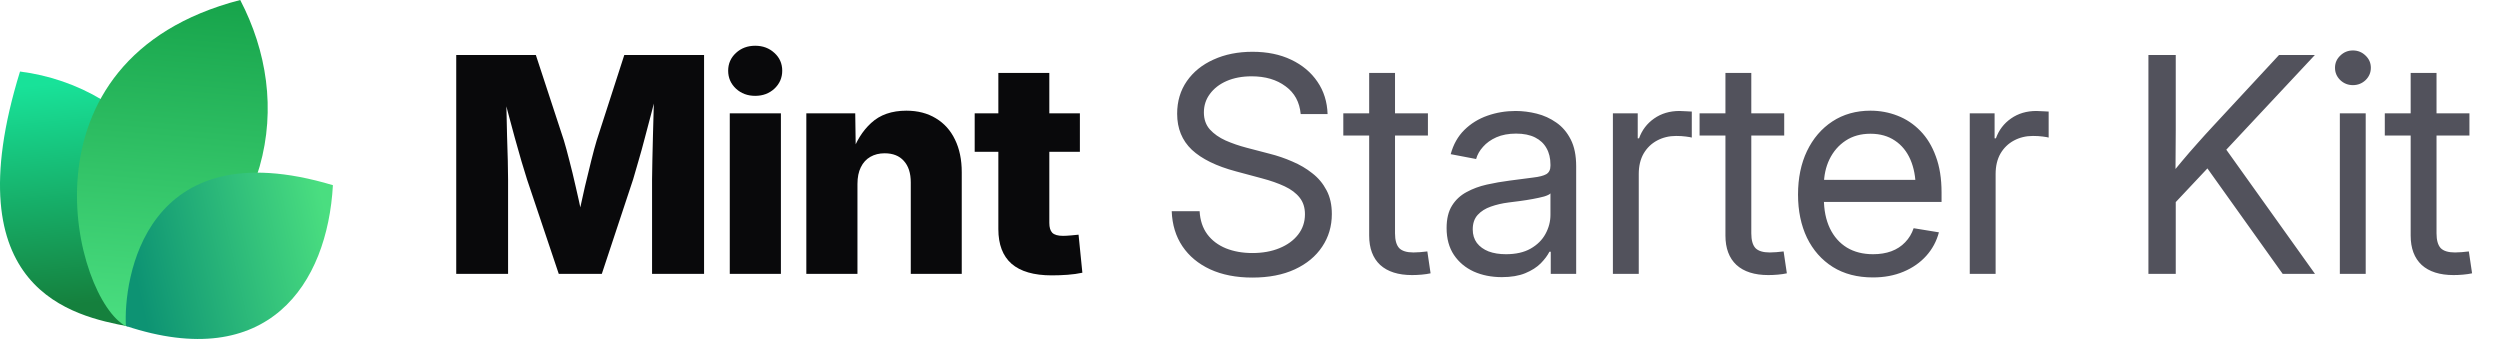
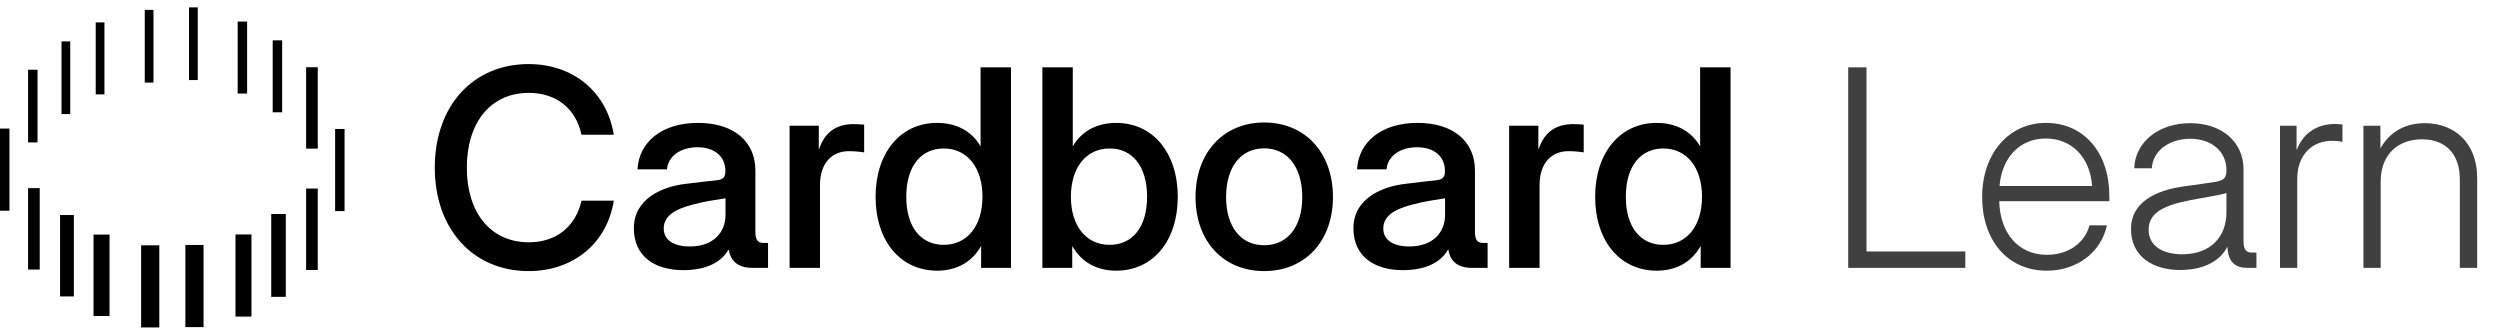
- <svg xmlns="http://www.w3.org/2000/svg" width="177" height="24" viewBox="0 0 177 24" fill="none">
-   <path d="M9.061 23.108C5.268 22.377 -3.391 20.627 1.417 5.064C9.634 6.099 16.973 14.064 9.061 23.108Z" fill="url(#paint0_linear_17557_2020)" />
-   <path d="M8.919 23.094C5.276 21.222 0.784 4.209 17.007 0C20.757 7.193 19.621 16.545 8.919 23.094Z" fill="url(#paint1_linear_17557_2020)" />
-   <path d="M8.914 23.079C8.735 19.882 10.159 9.085 23.57 13.111C23.181 20.123 18.984 26.418 8.914 23.079Z" fill="url(#paint2_linear_17557_2020)" />
-   <path d="M32.301 19.392V3.894H37.938L39.925 9.948C40.036 10.315 40.164 10.787 40.31 11.362C40.462 11.938 40.611 12.552 40.757 13.204C40.91 13.855 41.048 14.483 41.173 15.086C41.305 15.682 41.412 16.192 41.495 16.615H40.695C40.771 16.192 40.871 15.682 40.996 15.086C41.128 14.49 41.267 13.866 41.412 13.214C41.565 12.562 41.714 11.948 41.86 11.373C42.005 10.79 42.133 10.315 42.244 9.948L44.2 3.894H49.848V19.392H46.166V12.704C46.166 12.357 46.173 11.917 46.187 11.383C46.2 10.849 46.214 10.27 46.228 9.646C46.249 9.022 46.266 8.391 46.28 7.753C46.301 7.115 46.311 6.519 46.311 5.964H46.623C46.485 6.561 46.332 7.181 46.166 7.826C45.999 8.471 45.833 9.102 45.666 9.719C45.507 10.336 45.351 10.901 45.198 11.414C45.053 11.928 44.928 12.357 44.824 12.704L42.608 19.392H39.561L37.314 12.704C37.203 12.357 37.072 11.928 36.919 11.414C36.773 10.901 36.614 10.34 36.441 9.729C36.274 9.112 36.104 8.481 35.931 7.836C35.764 7.192 35.608 6.567 35.463 5.964H35.827C35.834 6.512 35.844 7.105 35.858 7.743C35.872 8.374 35.886 9.005 35.9 9.636C35.92 10.26 35.938 10.839 35.952 11.373C35.965 11.907 35.972 12.351 35.972 12.704V19.392H32.301ZM51.668 19.392V8.024H55.288V19.392H51.668ZM53.468 6.786C52.927 6.786 52.473 6.616 52.105 6.276C51.738 5.93 51.554 5.507 51.554 5.007C51.554 4.508 51.738 4.088 52.105 3.749C52.473 3.409 52.927 3.239 53.468 3.239C54.009 3.239 54.463 3.409 54.83 3.749C55.198 4.082 55.382 4.501 55.382 5.007C55.382 5.507 55.198 5.93 54.83 6.276C54.463 6.616 54.009 6.786 53.468 6.786ZM60.708 13.027V19.392H57.088V8.024H60.551L60.593 10.967H60.281C60.593 10.024 61.061 9.268 61.685 8.7C62.309 8.124 63.138 7.836 64.171 7.836C64.975 7.836 65.672 8.017 66.262 8.377C66.851 8.731 67.302 9.234 67.614 9.885C67.933 10.537 68.092 11.307 68.092 12.194V19.392H64.483V12.912C64.483 12.26 64.32 11.754 63.994 11.394C63.675 11.033 63.221 10.853 62.632 10.853C62.25 10.853 61.914 10.936 61.623 11.102C61.332 11.269 61.106 11.515 60.947 11.841C60.787 12.16 60.708 12.555 60.708 13.027ZM76.456 8.024V10.749H69.008V8.024H76.456ZM70.683 5.163H74.292V15.783C74.292 16.102 74.361 16.334 74.5 16.48C74.646 16.625 74.899 16.698 75.259 16.698C75.405 16.698 75.596 16.688 75.831 16.667C76.074 16.646 76.251 16.629 76.362 16.615L76.632 19.309C76.313 19.378 75.963 19.427 75.582 19.455C75.207 19.482 74.836 19.496 74.469 19.496C73.2 19.496 72.25 19.222 71.619 18.674C70.995 18.127 70.683 17.308 70.683 16.22V5.163Z" fill="#09090B" />
-   <path d="M88.667 19.652C87.523 19.652 86.528 19.458 85.682 19.07C84.843 18.681 84.188 18.137 83.716 17.437C83.245 16.736 82.992 15.908 82.957 14.951H84.933C84.968 15.596 85.148 16.14 85.474 16.584C85.8 17.021 86.24 17.354 86.795 17.582C87.35 17.804 87.974 17.915 88.667 17.915C89.388 17.915 90.026 17.801 90.581 17.572C91.143 17.343 91.583 17.024 91.902 16.615C92.228 16.199 92.391 15.717 92.391 15.169C92.391 14.698 92.266 14.306 92.017 13.994C91.767 13.675 91.413 13.408 90.956 13.193C90.498 12.978 89.954 12.787 89.323 12.621L87.502 12.132C86.123 11.765 85.082 11.255 84.382 10.603C83.689 9.944 83.342 9.095 83.342 8.055C83.342 7.174 83.571 6.404 84.028 5.746C84.486 5.087 85.117 4.577 85.921 4.217C86.726 3.849 87.645 3.666 88.678 3.666C89.718 3.666 90.63 3.853 91.413 4.227C92.204 4.602 92.824 5.122 93.275 5.787C93.726 6.446 93.965 7.209 93.993 8.076H92.089C92.013 7.23 91.656 6.574 91.018 6.11C90.387 5.638 89.586 5.403 88.615 5.403C87.95 5.403 87.36 5.513 86.847 5.735C86.341 5.957 85.946 6.262 85.661 6.651C85.377 7.032 85.235 7.469 85.235 7.961C85.235 8.447 85.377 8.849 85.661 9.168C85.946 9.48 86.317 9.74 86.774 9.948C87.232 10.149 87.724 10.319 88.251 10.457L89.884 10.884C90.439 11.023 90.977 11.206 91.496 11.435C92.023 11.657 92.495 11.934 92.911 12.267C93.334 12.593 93.67 12.995 93.92 13.474C94.17 13.945 94.294 14.504 94.294 15.149C94.294 16.015 94.066 16.788 93.608 17.468C93.157 18.148 92.512 18.681 91.673 19.07C90.834 19.458 89.832 19.652 88.667 19.652ZM101.097 8.024V9.594H95.106V8.024H101.097ZM96.937 5.163H98.767V16.521C98.767 17 98.865 17.347 99.059 17.562C99.26 17.77 99.6 17.874 100.078 17.874C100.21 17.874 100.366 17.867 100.546 17.853C100.733 17.832 100.903 17.815 101.056 17.801L101.285 19.351C101.097 19.392 100.886 19.423 100.65 19.444C100.414 19.465 100.189 19.475 99.974 19.475C98.996 19.475 98.244 19.236 97.717 18.758C97.197 18.272 96.937 17.579 96.937 16.677V5.163ZM106.33 19.621C105.595 19.621 104.932 19.489 104.343 19.226C103.754 18.955 103.285 18.564 102.939 18.05C102.592 17.53 102.419 16.896 102.419 16.147C102.419 15.495 102.547 14.965 102.804 14.556C103.06 14.146 103.403 13.828 103.833 13.599C104.263 13.363 104.742 13.186 105.269 13.068C105.796 12.95 106.333 12.857 106.881 12.787C107.574 12.69 108.132 12.617 108.555 12.569C108.978 12.52 109.287 12.441 109.481 12.33C109.675 12.212 109.772 12.014 109.772 11.737V11.654C109.772 11.203 109.679 10.815 109.492 10.489C109.311 10.163 109.041 9.91 108.68 9.729C108.32 9.549 107.872 9.459 107.338 9.459C106.805 9.459 106.34 9.546 105.945 9.719C105.556 9.892 105.241 10.118 104.998 10.395C104.755 10.665 104.593 10.953 104.509 11.258L102.71 10.915C102.897 10.222 103.22 9.65 103.677 9.199C104.135 8.748 104.679 8.412 105.31 8.19C105.941 7.968 106.607 7.857 107.307 7.857C107.8 7.857 108.295 7.92 108.795 8.044C109.301 8.169 109.765 8.381 110.188 8.679C110.611 8.97 110.951 9.369 111.208 9.875C111.464 10.374 111.593 11.005 111.593 11.768V19.392H109.793V17.822H109.7C109.568 18.085 109.363 18.359 109.086 18.643C108.809 18.921 108.444 19.153 107.994 19.34C107.543 19.527 106.988 19.621 106.33 19.621ZM106.621 17.998C107.321 17.998 107.904 17.867 108.368 17.603C108.84 17.333 109.19 16.986 109.419 16.563C109.654 16.133 109.772 15.682 109.772 15.211V13.692C109.703 13.769 109.554 13.841 109.325 13.911C109.096 13.973 108.829 14.032 108.524 14.088C108.226 14.143 107.921 14.192 107.609 14.233C107.304 14.275 107.033 14.309 106.798 14.337C106.354 14.393 105.938 14.49 105.549 14.628C105.168 14.76 104.86 14.954 104.624 15.211C104.388 15.467 104.27 15.811 104.27 16.241C104.27 16.615 104.367 16.934 104.561 17.198C104.762 17.461 105.04 17.662 105.393 17.801C105.747 17.933 106.156 17.998 106.621 17.998ZM114.193 19.392V8.024H115.951V9.792H116.045C116.253 9.209 116.61 8.741 117.116 8.388C117.622 8.034 118.219 7.857 118.905 7.857C119.058 7.857 119.217 7.864 119.384 7.878C119.55 7.885 119.682 7.892 119.779 7.899V9.74C119.716 9.719 119.578 9.695 119.363 9.667C119.155 9.639 118.922 9.625 118.666 9.625C118.174 9.625 117.726 9.733 117.324 9.948C116.922 10.163 116.603 10.471 116.367 10.874C116.138 11.276 116.024 11.758 116.024 12.319V19.392H114.193ZM126.322 8.024V9.594H120.33V8.024H126.322ZM122.161 5.163H123.992V16.521C123.992 17 124.089 17.347 124.283 17.562C124.484 17.77 124.824 17.874 125.302 17.874C125.434 17.874 125.59 17.867 125.77 17.853C125.958 17.832 126.127 17.815 126.28 17.801L126.509 19.351C126.322 19.392 126.11 19.423 125.874 19.444C125.639 19.465 125.413 19.475 125.198 19.475C124.221 19.475 123.468 19.236 122.941 18.758C122.421 18.272 122.161 17.579 122.161 16.677V5.163ZM132.604 19.642C131.502 19.642 130.555 19.396 129.765 18.903C128.974 18.404 128.364 17.714 127.934 16.834C127.511 15.946 127.3 14.927 127.3 13.775C127.3 12.611 127.511 11.584 127.934 10.697C128.364 9.802 128.964 9.102 129.734 8.596C130.51 8.089 131.408 7.836 132.428 7.836C133.1 7.836 133.738 7.954 134.341 8.19C134.952 8.426 135.489 8.783 135.954 9.261C136.425 9.74 136.793 10.343 137.056 11.071C137.327 11.792 137.462 12.645 137.462 13.63V14.296H128.433V12.735H136.463L135.631 13.297C135.631 12.541 135.506 11.876 135.257 11.3C135.007 10.725 134.643 10.277 134.165 9.958C133.686 9.632 133.107 9.469 132.428 9.469C131.748 9.469 131.162 9.632 130.67 9.958C130.177 10.284 129.796 10.725 129.526 11.279C129.262 11.827 129.13 12.441 129.13 13.12V14.046C129.13 14.864 129.273 15.572 129.557 16.168C129.841 16.757 130.243 17.211 130.763 17.53C131.283 17.842 131.901 17.998 132.615 17.998C133.093 17.998 133.523 17.929 133.905 17.79C134.293 17.645 134.619 17.433 134.882 17.156C135.153 16.879 135.354 16.546 135.486 16.157L137.275 16.449C137.108 17.08 136.81 17.634 136.38 18.113C135.95 18.591 135.413 18.966 134.768 19.236C134.123 19.507 133.402 19.642 132.604 19.642ZM139.459 19.392V8.024H141.217V9.792H141.311C141.519 9.209 141.876 8.741 142.382 8.388C142.888 8.034 143.485 7.857 144.171 7.857C144.324 7.857 144.483 7.864 144.649 7.878C144.816 7.885 144.948 7.892 145.045 7.899V9.74C144.982 9.719 144.844 9.695 144.629 9.667C144.421 9.639 144.188 9.625 143.932 9.625C143.439 9.625 142.992 9.733 142.59 9.948C142.188 10.163 141.869 10.471 141.633 10.874C141.404 11.276 141.29 11.758 141.29 12.319V19.392H139.459ZM153.429 14.961V12.715C153.783 12.257 154.136 11.82 154.49 11.404C154.844 10.981 155.204 10.565 155.572 10.156C155.939 9.74 156.314 9.327 156.695 8.918L161.355 3.894H163.893L157.277 10.967H157.184L153.429 14.961ZM152.108 19.392V3.894H154.043V9.241L154.022 12.559L154.043 13.505V19.392H152.108ZM161.615 19.392L155.967 11.477L157.173 9.969L163.903 19.392H161.615ZM165.661 19.392V8.024H167.492V19.392H165.661ZM166.587 6.027C166.24 6.027 165.942 5.909 165.692 5.673C165.443 5.43 165.318 5.139 165.318 4.799C165.318 4.459 165.443 4.172 165.692 3.936C165.942 3.693 166.24 3.572 166.587 3.572C166.934 3.572 167.232 3.693 167.482 3.936C167.731 4.172 167.856 4.459 167.856 4.799C167.856 5.139 167.731 5.43 167.482 5.673C167.232 5.909 166.934 6.027 166.587 6.027ZM174.836 8.024V9.594H168.844V8.024H174.836ZM170.675 5.163H172.506V16.521C172.506 17 172.603 17.347 172.797 17.562C172.998 17.77 173.338 17.874 173.816 17.874C173.948 17.874 174.104 17.867 174.284 17.853C174.472 17.832 174.641 17.815 174.794 17.801L175.023 19.351C174.836 19.392 174.624 19.423 174.388 19.444C174.153 19.465 173.927 19.475 173.712 19.475C172.735 19.475 171.982 19.236 171.455 18.758C170.935 18.272 170.675 17.579 170.675 16.677V5.163Z" fill="#52525C" />
-   <defs>
-     <linearGradient id="paint0_linear_17557_2020" x1="3.776" y1="5.916" x2="5.232" y2="21.559" gradientUnits="userSpaceOnUse">
-       <stop stop-color="#18E299" />
-       <stop offset="1" stop-color="#15803D" />
-     </linearGradient>
-     <linearGradient id="paint1_linear_17557_2020" x1="12.171" y1="-0.718" x2="10.19" y2="22.983" gradientUnits="userSpaceOnUse">
-       <stop stop-color="#16A34A" />
-       <stop offset="1" stop-color="#4ADE80" />
-     </linearGradient>
-     <linearGradient id="paint2_linear_17557_2020" x1="23.133" y1="15.353" x2="9.338" y2="18.52" gradientUnits="userSpaceOnUse">
-       <stop stop-color="#4ADE80" />
-       <stop offset="1" stop-color="#0D9373" />
-     </linearGradient>
-   </defs>
+ <svg xmlns="http://www.w3.org/2000/svg" width="784" height="105" viewBox="0 0 784 105" fill="none">
+   <rect y="40.32" width="2.963" height="25.754" fill="black" />
+   <rect x="105.094" y="40.446" width="2.963" height="25.754" fill="black" />
+   <rect x="8.806" y="21.87" width="2.963" height="22.791" fill="black" />
+   <rect x="19.29" y="12.982" width="2.735" height="22.791" fill="black" />
+   <rect x="30.016" y="7.031" width="2.735" height="22.563" fill="black" />
+   <rect x="45.396" y="3.103" width="2.735" height="22.791" fill="black" />
+   <rect x="59.276" y="2.317" width="2.735" height="22.791" fill="black" />
+   <rect x="74.532" y="6.769" width="2.963" height="22.563" fill="black" />
+   <rect x="85.518" y="12.652" width="2.963" height="22.563" fill="black" />
+   <rect x="96.002" y="21.084" width="3.647" height="25.526" fill="black" />
+   <rect x="8.806" y="59.003" width="3.647" height="25.526" fill="black" />
+   <rect x="96.002" y="59.129" width="3.647" height="25.526" fill="black" />
+   <rect x="18.834" y="67.436" width="4.33" height="25.526" fill="black" />
+   <rect x="29.332" y="73.564" width="5.014" height="25.526" fill="black" />
+   <rect x="44.257" y="76.929" width="5.698" height="25.754" fill="black" />
+   <rect x="58.136" y="76.827" width="5.698" height="25.754" fill="black" />
+   <rect x="73.848" y="73.53" width="5.014" height="25.754" fill="black" />
+   <rect x="85.062" y="67.106" width="4.558" height="25.982" fill="black" />
+   <path d="M165.769 85.013C148.463 85.013 136.349 71.97 136.349 52.596C136.349 33.095 148.421 20.094 165.769 20.094C179.656 20.094 190.293 28.705 192.488 42.255H182.358C180.543 33.855 174.296 29.127 165.854 29.127C153.739 29.127 146.395 38.54 146.395 52.596C146.395 66.567 153.739 75.98 165.854 75.98C174.211 75.98 180.458 71.295 182.358 62.937H192.488C190.335 76.444 179.656 85.013 165.769 85.013ZM214.226 84.718C205.32 84.718 198.777 80.37 198.777 71.59C198.777 62.22 207.81 58.505 214.986 57.661C219.038 57.155 222.33 56.775 224.863 56.521C226.847 56.268 227.48 55.508 227.48 53.609C227.48 49.177 224.23 46.18 218.743 46.18C213.255 46.18 209.499 49.093 209.161 53.102H199.917C200.381 44.492 207.599 38.54 218.911 38.54C230.097 38.54 236.893 44.365 236.893 53.482V72.772C236.893 75.22 237.61 76.191 239.552 76.191H240.86V84H235.922C231.701 84 229.126 82.101 228.577 78.344H228.409C226.467 81.763 222.204 84.718 214.226 84.718ZM216.294 77.289C223.85 77.289 227.522 72.772 227.522 67.369V62.178C224.272 62.684 221.064 63.148 217.392 64.119C211.651 65.597 208.148 67.707 208.148 71.675C208.148 75.263 211.271 77.289 216.294 77.289ZM247.614 84V39.426H256.774V46.687H256.9C258.546 41.748 261.965 38.92 267.706 38.92C269.057 38.92 270.238 39.047 270.998 39.089V47.784C270.281 47.657 268.255 47.404 266.186 47.404C261.163 47.404 257.153 50.865 257.153 58.041V84H247.614ZM293.918 84.886C282.31 84.886 274.586 75.516 274.586 61.713C274.586 47.953 282.353 38.54 293.876 38.54C299.659 38.54 304.597 40.904 307.468 45.842H307.51V21.107H317.049V84H307.679V77.204H307.636C304.682 82.396 299.743 84.886 293.918 84.886ZM295.944 76.782C303.331 76.782 308.101 70.831 308.101 61.713C308.101 52.554 303.331 46.56 295.944 46.56C288.98 46.56 284.21 51.921 284.21 61.713C284.21 71.464 288.98 76.782 295.944 76.782ZM350.015 84.886C344.19 84.886 339.251 82.396 336.297 77.204H336.255V84H326.884V21.107H336.423V45.842H336.466C339.336 40.904 344.274 38.54 350.057 38.54C361.58 38.54 369.347 47.953 369.347 61.713C369.347 75.516 361.623 84.886 350.015 84.886ZM347.989 76.782C354.954 76.782 359.723 71.464 359.723 61.713C359.723 51.921 354.954 46.56 347.989 46.56C340.602 46.56 335.832 52.554 335.832 61.713C335.832 70.831 340.602 76.782 347.989 76.782ZM396.446 85.013C383.572 85.013 374.919 75.558 374.919 61.798C374.919 47.953 383.572 38.413 396.446 38.413C409.362 38.413 418.015 47.953 418.015 61.798C418.015 75.516 409.362 85.013 396.446 85.013ZM396.446 76.909C403.832 76.909 408.391 71.042 408.391 61.798C408.391 52.427 403.79 46.518 396.446 46.518C389.101 46.518 384.5 52.385 384.5 61.798C384.5 71.084 389.101 76.909 396.446 76.909ZM439.88 84.718C430.973 84.718 424.431 80.37 424.431 71.59C424.431 62.22 433.464 58.505 440.639 57.661C444.692 57.155 447.984 56.775 450.516 56.521C452.5 56.268 453.133 55.508 453.133 53.609C453.133 49.177 449.883 46.18 444.396 46.18C438.909 46.18 435.152 49.093 434.814 53.102H425.57C426.035 44.492 433.253 38.54 444.565 38.54C455.75 38.54 462.546 44.365 462.546 53.482V72.772C462.546 75.22 463.264 76.191 465.205 76.191H466.514V84H461.575C457.354 84 454.78 82.101 454.231 78.344H454.062C452.12 81.763 447.857 84.718 439.88 84.718ZM441.948 77.289C449.503 77.289 453.176 72.772 453.176 67.369V62.178C449.926 62.684 446.718 63.148 443.045 64.119C437.305 65.597 433.801 67.707 433.801 71.675C433.801 75.263 436.925 77.289 441.948 77.289ZM473.268 84V39.426H482.427V46.687H482.554C484.2 41.748 487.619 38.92 493.359 38.92C494.71 38.92 495.892 39.047 496.652 39.089V47.784C495.934 47.657 493.908 47.404 491.84 47.404C486.817 47.404 482.807 50.865 482.807 58.041V84H473.268ZM519.572 84.886C507.964 84.886 500.24 75.516 500.24 61.713C500.24 47.953 508.006 38.54 519.53 38.54C525.312 38.54 530.251 40.904 533.121 45.842H533.163V21.107H542.703V84H533.332V77.204H533.29C530.335 82.396 525.397 84.886 519.572 84.886ZM521.598 76.782C528.985 76.782 533.754 70.831 533.754 61.713C533.754 52.554 528.985 46.56 521.598 46.56C514.633 46.56 509.863 51.921 509.863 61.713C509.863 71.464 514.633 76.782 521.598 76.782Z" fill="black" />
+   <path d="M579.599 84V21.107H585.34V78.85H616.322V84H579.599ZM641.901 84.886C629.365 84.886 621.598 75.136 621.598 61.755C621.598 48.291 629.871 38.54 641.563 38.54C653.677 38.54 661.486 48.037 661.486 61.418V63.106H626.959C627.212 73.025 632.868 79.906 641.901 79.906C648.654 79.906 653.72 76.233 655.281 70.662H660.726C658.911 79.188 651.271 84.886 641.901 84.886ZM627.043 58.336H656.083C655.492 49.388 649.71 43.436 641.563 43.436C633.459 43.436 627.803 49.304 627.043 58.336ZM683.689 84.675C675.162 84.675 668.282 80.454 668.282 71.801C668.282 63.275 676.302 59.603 685.039 58.421C689.176 57.872 692.299 57.408 695.001 56.986C697.449 56.479 698.209 55.804 698.209 53.313C698.209 47.615 693.692 43.521 686.854 43.521C680.016 43.521 675.036 47.531 674.824 52.765H669.295C669.548 44.703 676.766 38.624 686.854 38.624C696.816 38.624 703.569 44.534 703.569 53.102V75.6C703.569 78.133 704.287 79.188 706.102 79.188H707.621V84H704.582C701.121 84 699.011 82.143 698.631 78.597L698.504 77.331C696.647 81.214 691.877 84.675 683.689 84.675ZM684.364 79.737C693.228 79.737 698.209 74.292 698.209 66.567V60.531C695.043 61.46 691.455 61.84 686.474 62.853C677.906 64.541 673.811 67.074 673.811 72.055C673.811 77.078 678.159 79.737 684.364 79.737ZM715.008 84V39.426H720.2V46.855H720.327C722.142 42.044 726.363 38.878 732.23 38.878C733.285 38.878 734.045 39.004 734.594 39.047V44.492C734.087 44.365 732.905 44.154 731.343 44.154C725.265 44.154 720.411 48.375 720.411 56.142V84H715.008ZM746.581 56.944V84H741.178V39.426H746.497V46.56C749.494 41.157 754.474 38.624 760.426 38.624C769.67 38.624 776.846 44.745 776.846 55.846V84H771.4V56.184C771.4 48.206 766.842 43.69 759.54 43.69C752.279 43.69 746.581 48.164 746.581 56.944Z" fill="black" fill-opacity="0.75" />
</svg>
